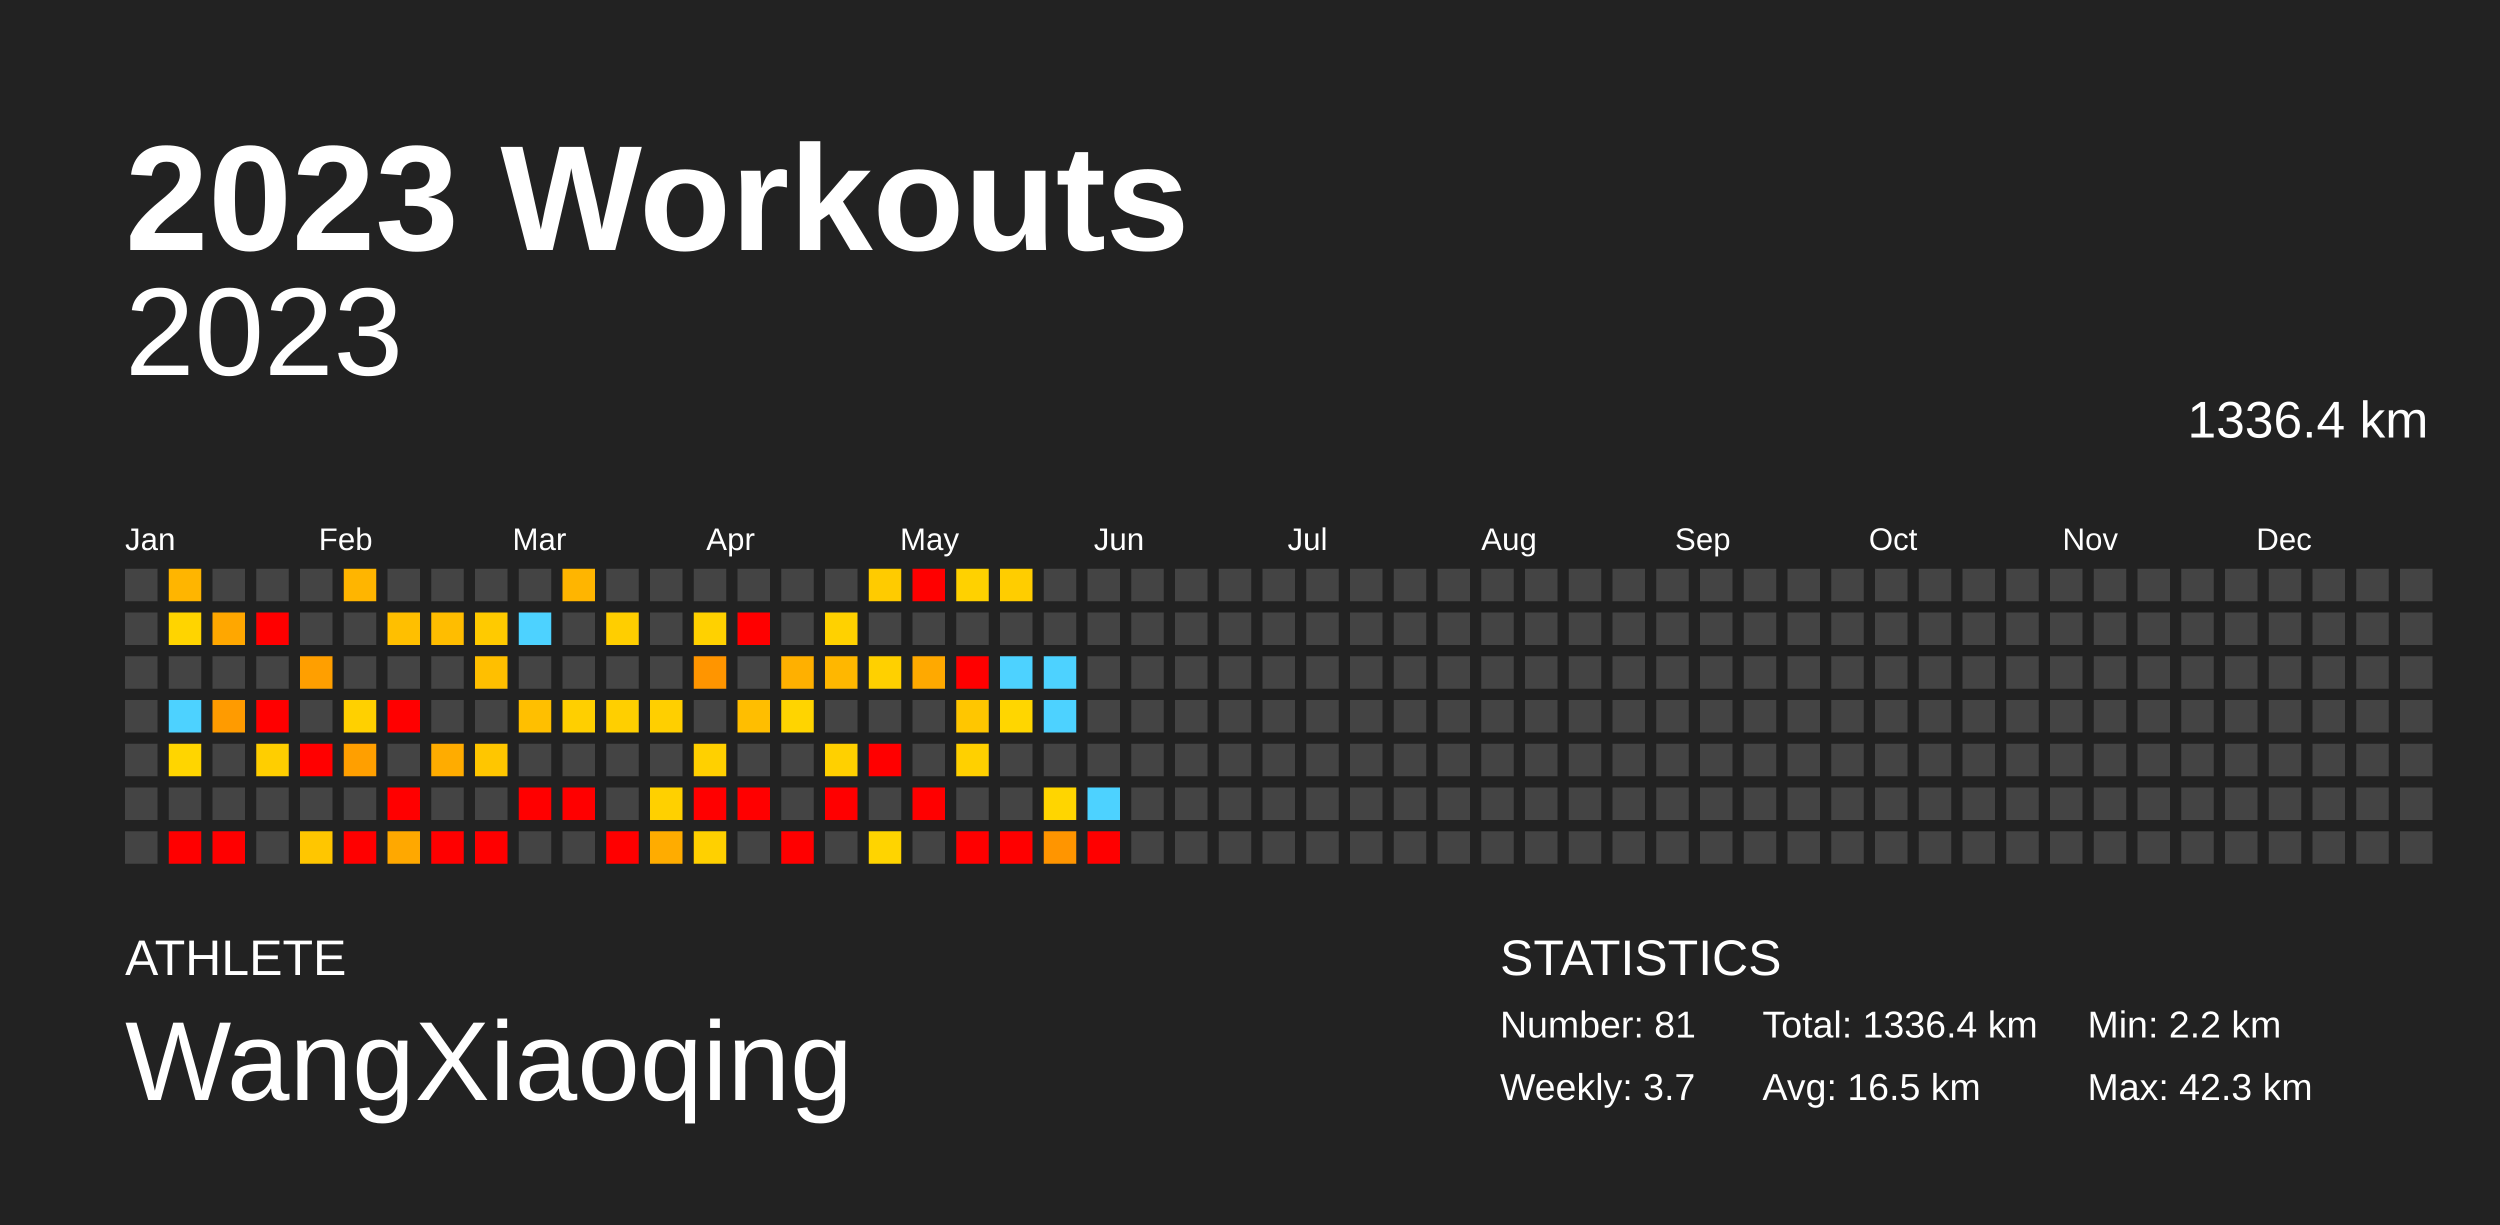
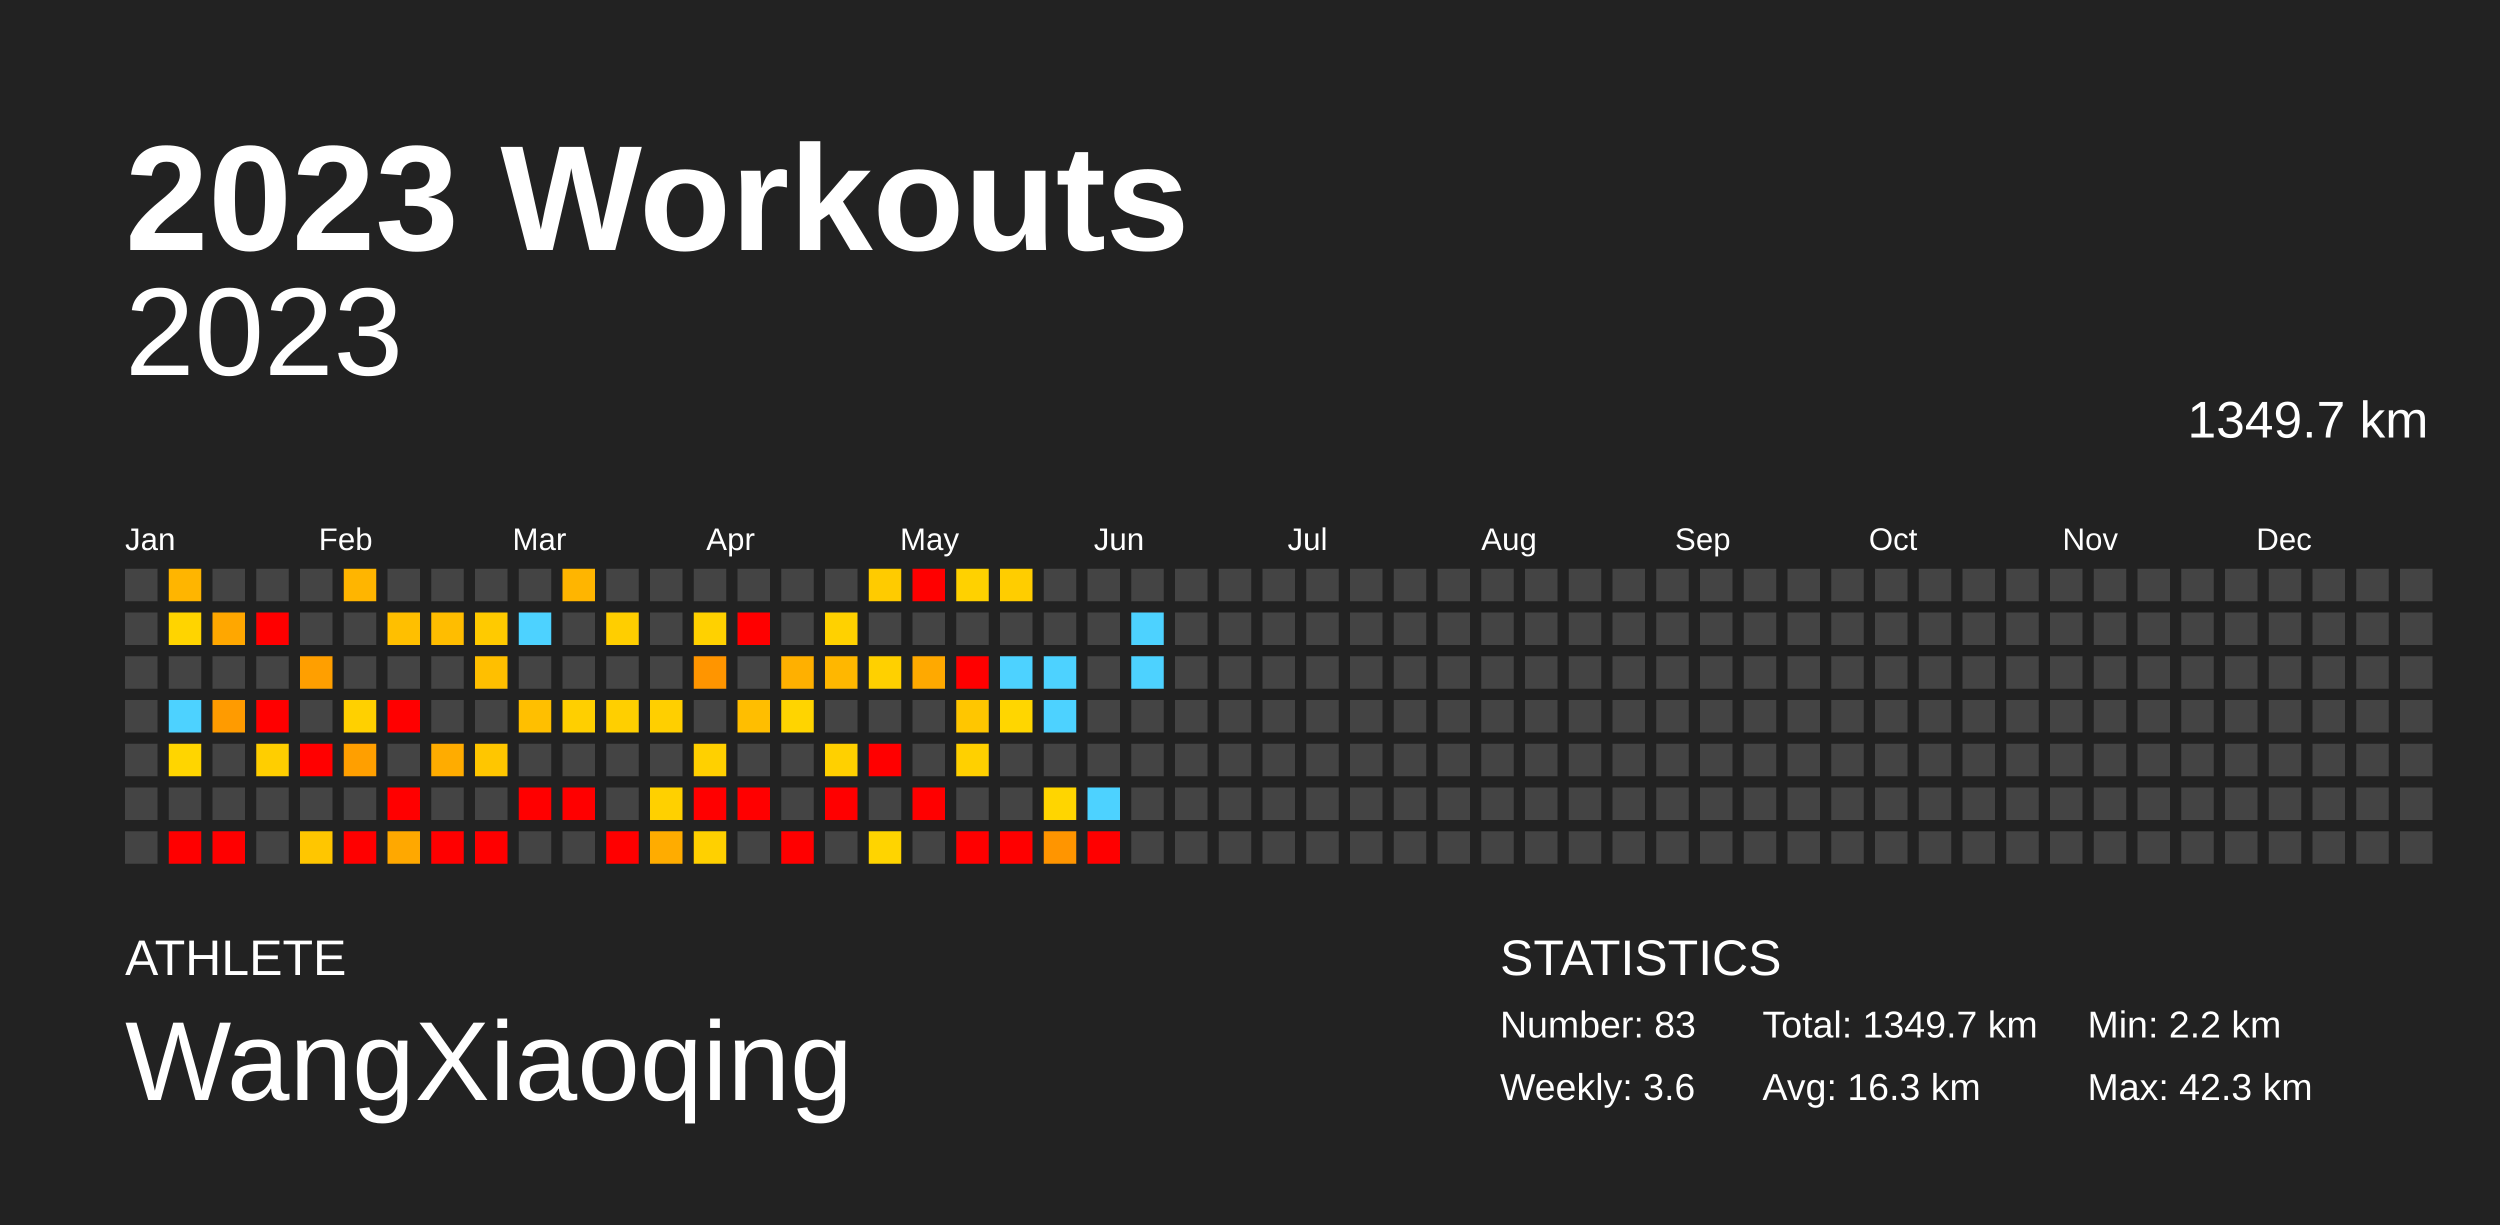
<svg xmlns="http://www.w3.org/2000/svg" baseProfile="full" height="98mm" version="1.1" viewBox="0,0,200,98" width="200mm">
  <defs />
  <rect fill="#222222" height="98" width="200" x="0" y="0" />
  <text fill="#FFFFFF" style="font-size:12px; font-family:Arial; font-weight:bold;" x="10" y="20">2023 Workouts</text>
  <text fill="#FFFFFF" style="font-size:4px; font-family:Arial" x="10" y="78">ATHLETE</text>
  <text fill="#FFFFFF" style="font-size:9px; font-family:Arial" x="10" y="88">WangXiaoqing</text>
  <text fill="#FFFFFF" style="font-size:4px; font-family:Arial" x="120" y="78">STATISTICS</text>
-   <text fill="#FFFFFF" style="font-size:3px; font-family:Arial" x="120" y="83">Number: 81</text>
-   <text fill="#FFFFFF" style="font-size:3px; font-family:Arial" x="120" y="88">Weekly: 3.7</text>
-   <text fill="#FFFFFF" style="font-size:3px; font-family:Arial" x="141" y="83">Total: 1336.4 km</text>
-   <text fill="#FFFFFF" style="font-size:3px; font-family:Arial" x="141" y="88">Avg: 16.5 km</text>
+   <text fill="#FFFFFF" style="font-size:3px; font-family:Arial" x="120" y="83">Number: 83</text>
+   <text fill="#FFFFFF" style="font-size:3px; font-family:Arial" x="120" y="88">Weekly: 3.6</text>
+   <text fill="#FFFFFF" style="font-size:3px; font-family:Arial" x="141" y="83">Total: 1349.7 km</text>
+   <text fill="#FFFFFF" style="font-size:3px; font-family:Arial" x="141" y="88">Avg: 16.3 km</text>
  <text fill="#FFFFFF" style="font-size:3px; font-family:Arial" x="167" y="83">Min: 2.2 km</text>
  <text fill="#FFFFFF" style="font-size:3px; font-family:Arial" x="167" y="88">Max: 42.3 km</text>
  <text alignment-baseline="hanging" fill="#FFFFFF" style="font-size:10.0px; font-family:Arial;" x="10" y="30">2023</text>
-   <text alignment-baseline="hanging" fill="#FFFFFF" style="font-size:4.125px; font-family:Arial;" x="175" y="35">1336.4 km</text>
+   <text alignment-baseline="hanging" fill="#FFFFFF" style="font-size:4.125px; font-family:Arial;" x="175" y="35">1349.7 km</text>
  <text fill="#FFFFFF" style="font-size:2.5px; font-family:Arial" x="10.0" y="44">Jan</text>
  <text fill="#FFFFFF" style="font-size:2.5px; font-family:Arial" x="25.5" y="44">Feb</text>
  <text fill="#FFFFFF" style="font-size:2.5px; font-family:Arial" x="41.0" y="44">Mar</text>
  <text fill="#FFFFFF" style="font-size:2.5px; font-family:Arial" x="56.5" y="44">Apr</text>
  <text fill="#FFFFFF" style="font-size:2.5px; font-family:Arial" x="72.0" y="44">May</text>
  <text fill="#FFFFFF" style="font-size:2.5px; font-family:Arial" x="87.5" y="44">Jun</text>
  <text fill="#FFFFFF" style="font-size:2.5px; font-family:Arial" x="103.0" y="44">Jul</text>
  <text fill="#FFFFFF" style="font-size:2.5px; font-family:Arial" x="118.5" y="44">Aug</text>
  <text fill="#FFFFFF" style="font-size:2.5px; font-family:Arial" x="134.0" y="44">Sep</text>
  <text fill="#FFFFFF" style="font-size:2.5px; font-family:Arial" x="149.5" y="44">Oct</text>
  <text fill="#FFFFFF" style="font-size:2.5px; font-family:Arial" x="165.0" y="44">Nov</text>
  <text fill="#FFFFFF" style="font-size:2.5px; font-family:Arial" x="180.5" y="44">Dec</text>
  <rect fill="#444444" height="2.6" width="2.6" x="10.0" y="45.5" />
  <rect fill="#444444" height="2.6" width="2.6" x="10.0" y="49.0" />
  <rect fill="#444444" height="2.6" width="2.6" x="10.0" y="52.5" />
  <rect fill="#444444" height="2.6" width="2.6" x="10.0" y="56.0" />
  <rect fill="#444444" height="2.6" width="2.6" x="10.0" y="59.5" />
  <rect fill="#444444" height="2.6" width="2.6" x="10.0" y="63.0" />
  <rect fill="#444444" height="2.6" width="2.6" x="10.0" y="66.5" />
  <rect fill="#ffb500" height="2.6" width="2.6" x="13.5" y="45.5" />
  <rect fill="#ffd400" height="2.6" width="2.6" x="13.5" y="49.0" />
  <rect fill="#444444" height="2.6" width="2.6" x="13.5" y="52.5" />
  <rect fill="#4dd2ff" height="2.6" width="2.6" x="13.5" y="56.0" />
  <rect fill="#ffd500" height="2.6" width="2.6" x="13.5" y="59.5" />
  <rect fill="#444444" height="2.6" width="2.6" x="13.5" y="63.0" />
  <rect fill="red" height="2.6" width="2.6" x="13.5" y="66.5" />
  <rect fill="#444444" height="2.6" width="2.6" x="17.0" y="45.5" />
  <rect fill="#ffa700" height="2.6" width="2.6" x="17.0" y="49.0" />
  <rect fill="#444444" height="2.6" width="2.6" x="17.0" y="52.5" />
  <rect fill="#ff9b00" height="2.6" width="2.6" x="17.0" y="56.0" />
  <rect fill="#444444" height="2.6" width="2.6" x="17.0" y="59.5" />
  <rect fill="#444444" height="2.6" width="2.6" x="17.0" y="63.0" />
  <rect fill="red" height="2.6" width="2.6" x="17.0" y="66.5" />
  <rect fill="#444444" height="2.6" width="2.6" x="20.5" y="45.5" />
  <rect fill="red" height="2.6" width="2.6" x="20.5" y="49.0" />
  <rect fill="#444444" height="2.6" width="2.6" x="20.5" y="52.5" />
  <rect fill="red" height="2.6" width="2.6" x="20.5" y="56.0" />
  <rect fill="#ffce00" height="2.6" width="2.6" x="20.5" y="59.5" />
  <rect fill="#444444" height="2.6" width="2.6" x="20.5" y="63.0" />
  <rect fill="#444444" height="2.6" width="2.6" x="20.5" y="66.5" />
  <rect fill="#444444" height="2.6" width="2.6" x="24.0" y="45.5" />
  <rect fill="#444444" height="2.6" width="2.6" x="24.0" y="49.0" />
  <rect fill="#ff9f00" height="2.6" width="2.6" x="24.0" y="52.5" />
  <rect fill="#444444" height="2.6" width="2.6" x="24.0" y="56.0" />
  <rect fill="red" height="2.6" width="2.6" x="24.0" y="59.5" />
  <rect fill="#444444" height="2.6" width="2.6" x="24.0" y="63.0" />
  <rect fill="#ffc600" height="2.6" width="2.6" x="24.0" y="66.5" />
  <rect fill="#ffb500" height="2.6" width="2.6" x="27.5" y="45.5" />
  <rect fill="#444444" height="2.6" width="2.6" x="27.5" y="49.0" />
  <rect fill="#444444" height="2.6" width="2.6" x="27.5" y="52.5" />
  <rect fill="#ffd000" height="2.6" width="2.6" x="27.5" y="56.0" />
  <rect fill="#ff9f00" height="2.6" width="2.6" x="27.5" y="59.5" />
  <rect fill="#444444" height="2.6" width="2.6" x="27.5" y="63.0" />
  <rect fill="red" height="2.6" width="2.6" x="27.5" y="66.5" />
  <rect fill="#444444" height="2.6" width="2.6" x="31.0" y="45.5" />
  <rect fill="#ffbf00" height="2.6" width="2.6" x="31.0" y="49.0" />
  <rect fill="#444444" height="2.6" width="2.6" x="31.0" y="52.5" />
  <rect fill="red" height="2.6" width="2.6" x="31.0" y="56.0" />
  <rect fill="#444444" height="2.6" width="2.6" x="31.0" y="59.5" />
  <rect fill="red" height="2.6" width="2.6" x="31.0" y="63.0" />
  <rect fill="#ffa800" height="2.6" width="2.6" x="31.0" y="66.5" />
  <rect fill="#444444" height="2.6" width="2.6" x="34.5" y="45.5" />
  <rect fill="#ffbd00" height="2.6" width="2.6" x="34.5" y="49.0" />
  <rect fill="#444444" height="2.6" width="2.6" x="34.5" y="52.5" />
  <rect fill="#444444" height="2.6" width="2.6" x="34.5" y="56.0" />
  <rect fill="#ffac00" height="2.6" width="2.6" x="34.5" y="59.5" />
  <rect fill="#444444" height="2.6" width="2.6" x="34.5" y="63.0" />
  <rect fill="red" height="2.6" width="2.6" x="34.5" y="66.5" />
  <rect fill="#444444" height="2.6" width="2.6" x="38.0" y="45.5" />
  <rect fill="#ffca00" height="2.6" width="2.6" x="38.0" y="49.0" />
  <rect fill="#ffbf00" height="2.6" width="2.6" x="38.0" y="52.5" />
  <rect fill="#444444" height="2.6" width="2.6" x="38.0" y="56.0" />
  <rect fill="#ffc600" height="2.6" width="2.6" x="38.0" y="59.5" />
  <rect fill="#444444" height="2.6" width="2.6" x="38.0" y="63.0" />
  <rect fill="red" height="2.6" width="2.6" x="38.0" y="66.5" />
  <rect fill="#444444" height="2.6" width="2.6" x="41.5" y="45.5" />
  <rect fill="#4dd2ff" height="2.6" width="2.6" x="41.5" y="49.0" />
  <rect fill="#444444" height="2.6" width="2.6" x="41.5" y="52.5" />
  <rect fill="#ffbf00" height="2.6" width="2.6" x="41.5" y="56.0" />
  <rect fill="#444444" height="2.6" width="2.6" x="41.5" y="59.5" />
  <rect fill="red" height="2.6" width="2.6" x="41.5" y="63.0" />
  <rect fill="#444444" height="2.6" width="2.6" x="41.5" y="66.5" />
  <rect fill="#ffb500" height="2.6" width="2.6" x="45.0" y="45.5" />
  <rect fill="#444444" height="2.6" width="2.6" x="45.0" y="49.0" />
  <rect fill="#444444" height="2.6" width="2.6" x="45.0" y="52.5" />
  <rect fill="#ffcf00" height="2.6" width="2.6" x="45.0" y="56.0" />
  <rect fill="#444444" height="2.6" width="2.6" x="45.0" y="59.5" />
  <rect fill="red" height="2.6" width="2.6" x="45.0" y="63.0" />
  <rect fill="#444444" height="2.6" width="2.6" x="45.0" y="66.5" />
  <rect fill="#444444" height="2.6" width="2.6" x="48.5" y="45.5" />
  <rect fill="#ffce00" height="2.6" width="2.6" x="48.5" y="49.0" />
  <rect fill="#444444" height="2.6" width="2.6" x="48.5" y="52.5" />
  <rect fill="#ffcf00" height="2.6" width="2.6" x="48.5" y="56.0" />
  <rect fill="#444444" height="2.6" width="2.6" x="48.5" y="59.5" />
  <rect fill="#444444" height="2.6" width="2.6" x="48.5" y="63.0" />
  <rect fill="red" height="2.6" width="2.6" x="48.5" y="66.5" />
  <rect fill="#444444" height="2.6" width="2.6" x="52.0" y="45.5" />
  <rect fill="#444444" height="2.6" width="2.6" x="52.0" y="49.0" />
  <rect fill="#444444" height="2.6" width="2.6" x="52.0" y="52.5" />
  <rect fill="#ffcf00" height="2.6" width="2.6" x="52.0" y="56.0" />
  <rect fill="#444444" height="2.6" width="2.6" x="52.0" y="59.5" />
  <rect fill="#ffd000" height="2.6" width="2.6" x="52.0" y="63.0" />
  <rect fill="#ffac00" height="2.6" width="2.6" x="52.0" y="66.5" />
  <rect fill="#444444" height="2.6" width="2.6" x="55.5" y="45.5" />
  <rect fill="#ffd100" height="2.6" width="2.6" x="55.5" y="49.0" />
  <rect fill="#ff9500" height="2.6" width="2.6" x="55.5" y="52.5" />
  <rect fill="#444444" height="2.6" width="2.6" x="55.5" y="56.0" />
  <rect fill="#ffd000" height="2.6" width="2.6" x="55.5" y="59.5" />
  <rect fill="red" height="2.6" width="2.6" x="55.5" y="63.0" />
  <rect fill="#ffd000" height="2.6" width="2.6" x="55.5" y="66.5" />
  <rect fill="#444444" height="2.6" width="2.6" x="59.0" y="45.5" />
  <rect fill="red" height="2.6" width="2.6" x="59.0" y="49.0" />
  <rect fill="#444444" height="2.6" width="2.6" x="59.0" y="52.5" />
  <rect fill="#ffbe00" height="2.6" width="2.6" x="59.0" y="56.0" />
  <rect fill="#444444" height="2.6" width="2.6" x="59.0" y="59.5" />
  <rect fill="red" height="2.6" width="2.6" x="59.0" y="63.0" />
  <rect fill="#444444" height="2.6" width="2.6" x="59.0" y="66.5" />
  <rect fill="#444444" height="2.6" width="2.6" x="62.5" y="45.5" />
  <rect fill="#444444" height="2.6" width="2.6" x="62.5" y="49.0" />
  <rect fill="#ffb000" height="2.6" width="2.6" x="62.5" y="52.5" />
  <rect fill="#ffd400" height="2.6" width="2.6" x="62.5" y="56.0" />
  <rect fill="#444444" height="2.6" width="2.6" x="62.5" y="59.5" />
  <rect fill="#444444" height="2.6" width="2.6" x="62.5" y="63.0" />
  <rect fill="red" height="2.6" width="2.6" x="62.5" y="66.5" />
  <rect fill="#444444" height="2.6" width="2.6" x="66.0" y="45.5" />
  <rect fill="#ffd100" height="2.6" width="2.6" x="66.0" y="49.0" />
  <rect fill="#ffb700" height="2.6" width="2.6" x="66.0" y="52.5" />
  <rect fill="#444444" height="2.6" width="2.6" x="66.0" y="56.0" />
  <rect fill="#ffd000" height="2.6" width="2.6" x="66.0" y="59.5" />
  <rect fill="red" height="2.6" width="2.6" x="66.0" y="63.0" />
  <rect fill="#444444" height="2.6" width="2.6" x="66.0" y="66.5" />
  <rect fill="#ffcb00" height="2.6" width="2.6" x="69.5" y="45.5" />
  <rect fill="#444444" height="2.6" width="2.6" x="69.5" y="49.0" />
  <rect fill="#ffd000" height="2.6" width="2.6" x="69.5" y="52.5" />
  <rect fill="#444444" height="2.6" width="2.6" x="69.5" y="56.0" />
  <rect fill="red" height="2.6" width="2.6" x="69.5" y="59.5" />
  <rect fill="#444444" height="2.6" width="2.6" x="69.5" y="63.0" />
  <rect fill="#ffd400" height="2.6" width="2.6" x="69.5" y="66.5" />
  <rect fill="red" height="2.6" width="2.6" x="73.0" y="45.5" />
  <rect fill="#444444" height="2.6" width="2.6" x="73.0" y="49.0" />
  <rect fill="#ffa900" height="2.6" width="2.6" x="73.0" y="52.5" />
  <rect fill="#444444" height="2.6" width="2.6" x="73.0" y="56.0" />
  <rect fill="#444444" height="2.6" width="2.6" x="73.0" y="59.5" />
  <rect fill="red" height="2.6" width="2.6" x="73.0" y="63.0" />
  <rect fill="#444444" height="2.6" width="2.6" x="73.0" y="66.5" />
  <rect fill="#ffd100" height="2.6" width="2.6" x="76.5" y="45.5" />
  <rect fill="#444444" height="2.6" width="2.6" x="76.5" y="49.0" />
  <rect fill="red" height="2.6" width="2.6" x="76.5" y="52.5" />
  <rect fill="#ffc600" height="2.6" width="2.6" x="76.5" y="56.0" />
  <rect fill="#ffd000" height="2.6" width="2.6" x="76.5" y="59.5" />
  <rect fill="#444444" height="2.6" width="2.6" x="76.5" y="63.0" />
  <rect fill="red" height="2.6" width="2.6" x="76.5" y="66.5" />
  <rect fill="#ffcd00" height="2.6" width="2.6" x="80.0" y="45.5" />
  <rect fill="#444444" height="2.6" width="2.6" x="80.0" y="49.0" />
  <rect fill="#4dd2ff" height="2.6" width="2.6" x="80.0" y="52.5" />
  <rect fill="#ffd600" height="2.6" width="2.6" x="80.0" y="56.0" />
  <rect fill="#444444" height="2.6" width="2.6" x="80.0" y="59.5" />
  <rect fill="#444444" height="2.6" width="2.6" x="80.0" y="63.0" />
  <rect fill="red" height="2.6" width="2.6" x="80.0" y="66.5" />
  <rect fill="#444444" height="2.6" width="2.6" x="83.5" y="45.5" />
  <rect fill="#444444" height="2.6" width="2.6" x="83.5" y="49.0" />
  <rect fill="#4dd2ff" height="2.6" width="2.6" x="83.5" y="52.5" />
  <rect fill="#4dd2ff" height="2.6" width="2.6" x="83.5" y="56.0" />
  <rect fill="#444444" height="2.6" width="2.6" x="83.5" y="59.5" />
  <rect fill="#ffd500" height="2.6" width="2.6" x="83.5" y="63.0" />
  <rect fill="#ff9500" height="2.6" width="2.6" x="83.5" y="66.5" />
  <rect fill="#444444" height="2.6" width="2.6" x="87.0" y="45.5" />
  <rect fill="#444444" height="2.6" width="2.6" x="87.0" y="49.0" />
  <rect fill="#444444" height="2.6" width="2.6" x="87.0" y="52.5" />
  <rect fill="#444444" height="2.6" width="2.6" x="87.0" y="56.0" />
  <rect fill="#444444" height="2.6" width="2.6" x="87.0" y="59.5" />
  <rect fill="#4dd2ff" height="2.6" width="2.6" x="87.0" y="63.0" />
  <rect fill="red" height="2.6" width="2.6" x="87.0" y="66.5" />
  <rect fill="#444444" height="2.6" width="2.6" x="90.5" y="45.5" />
-   <rect fill="#444444" height="2.6" width="2.6" x="90.5" y="49.0" />
-   <rect fill="#444444" height="2.6" width="2.6" x="90.5" y="52.5" />
+   <rect fill="#4dd2ff" height="2.6" width="2.6" x="90.5" y="49.0" />
+   <rect fill="#4dd2ff" height="2.6" width="2.6" x="90.5" y="52.5" />
  <rect fill="#444444" height="2.6" width="2.6" x="90.5" y="56.0" />
  <rect fill="#444444" height="2.6" width="2.6" x="90.5" y="59.5" />
  <rect fill="#444444" height="2.6" width="2.6" x="90.5" y="63.0" />
  <rect fill="#444444" height="2.6" width="2.6" x="90.5" y="66.5" />
  <rect fill="#444444" height="2.6" width="2.6" x="94.0" y="45.5" />
  <rect fill="#444444" height="2.6" width="2.6" x="94.0" y="49.0" />
  <rect fill="#444444" height="2.6" width="2.6" x="94.0" y="52.5" />
  <rect fill="#444444" height="2.6" width="2.6" x="94.0" y="56.0" />
  <rect fill="#444444" height="2.6" width="2.6" x="94.0" y="59.5" />
  <rect fill="#444444" height="2.6" width="2.6" x="94.0" y="63.0" />
  <rect fill="#444444" height="2.6" width="2.6" x="94.0" y="66.5" />
  <rect fill="#444444" height="2.6" width="2.6" x="97.5" y="45.5" />
  <rect fill="#444444" height="2.6" width="2.6" x="97.5" y="49.0" />
  <rect fill="#444444" height="2.6" width="2.6" x="97.5" y="52.5" />
  <rect fill="#444444" height="2.6" width="2.6" x="97.5" y="56.0" />
  <rect fill="#444444" height="2.6" width="2.6" x="97.5" y="59.5" />
  <rect fill="#444444" height="2.6" width="2.6" x="97.5" y="63.0" />
  <rect fill="#444444" height="2.6" width="2.6" x="97.5" y="66.5" />
  <rect fill="#444444" height="2.6" width="2.6" x="101.0" y="45.5" />
  <rect fill="#444444" height="2.6" width="2.6" x="101.0" y="49.0" />
  <rect fill="#444444" height="2.6" width="2.6" x="101.0" y="52.5" />
  <rect fill="#444444" height="2.6" width="2.6" x="101.0" y="56.0" />
  <rect fill="#444444" height="2.6" width="2.6" x="101.0" y="59.5" />
  <rect fill="#444444" height="2.6" width="2.6" x="101.0" y="63.0" />
  <rect fill="#444444" height="2.6" width="2.6" x="101.0" y="66.5" />
  <rect fill="#444444" height="2.6" width="2.6" x="104.5" y="45.5" />
  <rect fill="#444444" height="2.6" width="2.6" x="104.5" y="49.0" />
  <rect fill="#444444" height="2.6" width="2.6" x="104.5" y="52.5" />
  <rect fill="#444444" height="2.6" width="2.6" x="104.5" y="56.0" />
  <rect fill="#444444" height="2.6" width="2.6" x="104.5" y="59.5" />
  <rect fill="#444444" height="2.6" width="2.6" x="104.5" y="63.0" />
  <rect fill="#444444" height="2.6" width="2.6" x="104.5" y="66.5" />
  <rect fill="#444444" height="2.6" width="2.6" x="108.0" y="45.5" />
  <rect fill="#444444" height="2.6" width="2.6" x="108.0" y="49.0" />
  <rect fill="#444444" height="2.6" width="2.6" x="108.0" y="52.5" />
  <rect fill="#444444" height="2.6" width="2.6" x="108.0" y="56.0" />
  <rect fill="#444444" height="2.6" width="2.6" x="108.0" y="59.5" />
  <rect fill="#444444" height="2.6" width="2.6" x="108.0" y="63.0" />
  <rect fill="#444444" height="2.6" width="2.6" x="108.0" y="66.5" />
  <rect fill="#444444" height="2.6" width="2.6" x="111.5" y="45.5" />
  <rect fill="#444444" height="2.6" width="2.6" x="111.5" y="49.0" />
  <rect fill="#444444" height="2.6" width="2.6" x="111.5" y="52.5" />
  <rect fill="#444444" height="2.6" width="2.6" x="111.5" y="56.0" />
  <rect fill="#444444" height="2.6" width="2.6" x="111.5" y="59.5" />
  <rect fill="#444444" height="2.6" width="2.6" x="111.5" y="63.0" />
  <rect fill="#444444" height="2.6" width="2.6" x="111.5" y="66.5" />
  <rect fill="#444444" height="2.6" width="2.6" x="115.0" y="45.5" />
  <rect fill="#444444" height="2.6" width="2.6" x="115.0" y="49.0" />
  <rect fill="#444444" height="2.6" width="2.6" x="115.0" y="52.5" />
  <rect fill="#444444" height="2.6" width="2.6" x="115.0" y="56.0" />
  <rect fill="#444444" height="2.6" width="2.6" x="115.0" y="59.5" />
  <rect fill="#444444" height="2.6" width="2.6" x="115.0" y="63.0" />
  <rect fill="#444444" height="2.6" width="2.6" x="115.0" y="66.5" />
  <rect fill="#444444" height="2.6" width="2.6" x="118.5" y="45.5" />
  <rect fill="#444444" height="2.6" width="2.6" x="118.5" y="49.0" />
  <rect fill="#444444" height="2.6" width="2.6" x="118.5" y="52.5" />
  <rect fill="#444444" height="2.6" width="2.6" x="118.5" y="56.0" />
  <rect fill="#444444" height="2.6" width="2.6" x="118.5" y="59.5" />
  <rect fill="#444444" height="2.6" width="2.6" x="118.5" y="63.0" />
  <rect fill="#444444" height="2.6" width="2.6" x="118.5" y="66.5" />
  <rect fill="#444444" height="2.6" width="2.6" x="122.0" y="45.5" />
  <rect fill="#444444" height="2.6" width="2.6" x="122.0" y="49.0" />
  <rect fill="#444444" height="2.6" width="2.6" x="122.0" y="52.5" />
  <rect fill="#444444" height="2.6" width="2.6" x="122.0" y="56.0" />
  <rect fill="#444444" height="2.6" width="2.6" x="122.0" y="59.5" />
  <rect fill="#444444" height="2.6" width="2.6" x="122.0" y="63.0" />
  <rect fill="#444444" height="2.6" width="2.6" x="122.0" y="66.5" />
  <rect fill="#444444" height="2.6" width="2.6" x="125.5" y="45.5" />
  <rect fill="#444444" height="2.6" width="2.6" x="125.5" y="49.0" />
  <rect fill="#444444" height="2.6" width="2.6" x="125.5" y="52.5" />
  <rect fill="#444444" height="2.6" width="2.6" x="125.5" y="56.0" />
  <rect fill="#444444" height="2.6" width="2.6" x="125.5" y="59.5" />
  <rect fill="#444444" height="2.6" width="2.6" x="125.5" y="63.0" />
  <rect fill="#444444" height="2.6" width="2.6" x="125.5" y="66.5" />
  <rect fill="#444444" height="2.6" width="2.6" x="129.0" y="45.5" />
  <rect fill="#444444" height="2.6" width="2.6" x="129.0" y="49.0" />
  <rect fill="#444444" height="2.6" width="2.6" x="129.0" y="52.5" />
  <rect fill="#444444" height="2.6" width="2.6" x="129.0" y="56.0" />
  <rect fill="#444444" height="2.6" width="2.6" x="129.0" y="59.5" />
  <rect fill="#444444" height="2.6" width="2.6" x="129.0" y="63.0" />
  <rect fill="#444444" height="2.6" width="2.6" x="129.0" y="66.5" />
  <rect fill="#444444" height="2.6" width="2.6" x="132.5" y="45.5" />
  <rect fill="#444444" height="2.6" width="2.6" x="132.5" y="49.0" />
  <rect fill="#444444" height="2.6" width="2.6" x="132.5" y="52.5" />
  <rect fill="#444444" height="2.6" width="2.6" x="132.5" y="56.0" />
  <rect fill="#444444" height="2.6" width="2.6" x="132.5" y="59.5" />
  <rect fill="#444444" height="2.6" width="2.6" x="132.5" y="63.0" />
  <rect fill="#444444" height="2.6" width="2.6" x="132.5" y="66.5" />
  <rect fill="#444444" height="2.6" width="2.6" x="136.0" y="45.5" />
  <rect fill="#444444" height="2.6" width="2.6" x="136.0" y="49.0" />
  <rect fill="#444444" height="2.6" width="2.6" x="136.0" y="52.5" />
  <rect fill="#444444" height="2.6" width="2.6" x="136.0" y="56.0" />
  <rect fill="#444444" height="2.6" width="2.6" x="136.0" y="59.5" />
  <rect fill="#444444" height="2.6" width="2.6" x="136.0" y="63.0" />
  <rect fill="#444444" height="2.6" width="2.6" x="136.0" y="66.5" />
  <rect fill="#444444" height="2.6" width="2.6" x="139.5" y="45.5" />
  <rect fill="#444444" height="2.6" width="2.6" x="139.5" y="49.0" />
  <rect fill="#444444" height="2.6" width="2.6" x="139.5" y="52.5" />
  <rect fill="#444444" height="2.6" width="2.6" x="139.5" y="56.0" />
  <rect fill="#444444" height="2.6" width="2.6" x="139.5" y="59.5" />
  <rect fill="#444444" height="2.6" width="2.6" x="139.5" y="63.0" />
  <rect fill="#444444" height="2.6" width="2.6" x="139.5" y="66.5" />
  <rect fill="#444444" height="2.6" width="2.6" x="143.0" y="45.5" />
  <rect fill="#444444" height="2.6" width="2.6" x="143.0" y="49.0" />
  <rect fill="#444444" height="2.6" width="2.6" x="143.0" y="52.5" />
  <rect fill="#444444" height="2.6" width="2.6" x="143.0" y="56.0" />
  <rect fill="#444444" height="2.6" width="2.6" x="143.0" y="59.5" />
  <rect fill="#444444" height="2.6" width="2.6" x="143.0" y="63.0" />
  <rect fill="#444444" height="2.6" width="2.6" x="143.0" y="66.5" />
  <rect fill="#444444" height="2.6" width="2.6" x="146.5" y="45.5" />
  <rect fill="#444444" height="2.6" width="2.6" x="146.5" y="49.0" />
  <rect fill="#444444" height="2.6" width="2.6" x="146.5" y="52.5" />
  <rect fill="#444444" height="2.6" width="2.6" x="146.5" y="56.0" />
  <rect fill="#444444" height="2.6" width="2.6" x="146.5" y="59.5" />
  <rect fill="#444444" height="2.6" width="2.6" x="146.5" y="63.0" />
  <rect fill="#444444" height="2.6" width="2.6" x="146.5" y="66.5" />
  <rect fill="#444444" height="2.6" width="2.6" x="150.0" y="45.5" />
  <rect fill="#444444" height="2.6" width="2.6" x="150.0" y="49.0" />
  <rect fill="#444444" height="2.6" width="2.6" x="150.0" y="52.5" />
  <rect fill="#444444" height="2.6" width="2.6" x="150.0" y="56.0" />
  <rect fill="#444444" height="2.6" width="2.6" x="150.0" y="59.5" />
  <rect fill="#444444" height="2.6" width="2.6" x="150.0" y="63.0" />
  <rect fill="#444444" height="2.6" width="2.6" x="150.0" y="66.5" />
  <rect fill="#444444" height="2.6" width="2.6" x="153.5" y="45.5" />
  <rect fill="#444444" height="2.6" width="2.6" x="153.5" y="49.0" />
  <rect fill="#444444" height="2.6" width="2.6" x="153.5" y="52.5" />
  <rect fill="#444444" height="2.6" width="2.6" x="153.5" y="56.0" />
  <rect fill="#444444" height="2.6" width="2.6" x="153.5" y="59.5" />
  <rect fill="#444444" height="2.6" width="2.6" x="153.5" y="63.0" />
  <rect fill="#444444" height="2.6" width="2.6" x="153.5" y="66.5" />
  <rect fill="#444444" height="2.6" width="2.6" x="157.0" y="45.5" />
  <rect fill="#444444" height="2.6" width="2.6" x="157.0" y="49.0" />
  <rect fill="#444444" height="2.6" width="2.6" x="157.0" y="52.5" />
  <rect fill="#444444" height="2.6" width="2.6" x="157.0" y="56.0" />
  <rect fill="#444444" height="2.6" width="2.6" x="157.0" y="59.5" />
  <rect fill="#444444" height="2.6" width="2.6" x="157.0" y="63.0" />
  <rect fill="#444444" height="2.6" width="2.6" x="157.0" y="66.5" />
  <rect fill="#444444" height="2.6" width="2.6" x="160.5" y="45.5" />
  <rect fill="#444444" height="2.6" width="2.6" x="160.5" y="49.0" />
  <rect fill="#444444" height="2.6" width="2.6" x="160.5" y="52.5" />
  <rect fill="#444444" height="2.6" width="2.6" x="160.5" y="56.0" />
  <rect fill="#444444" height="2.6" width="2.6" x="160.5" y="59.5" />
  <rect fill="#444444" height="2.6" width="2.6" x="160.5" y="63.0" />
  <rect fill="#444444" height="2.6" width="2.6" x="160.5" y="66.5" />
  <rect fill="#444444" height="2.6" width="2.6" x="164.0" y="45.5" />
  <rect fill="#444444" height="2.6" width="2.6" x="164.0" y="49.0" />
  <rect fill="#444444" height="2.6" width="2.6" x="164.0" y="52.5" />
  <rect fill="#444444" height="2.6" width="2.6" x="164.0" y="56.0" />
  <rect fill="#444444" height="2.6" width="2.6" x="164.0" y="59.5" />
  <rect fill="#444444" height="2.6" width="2.6" x="164.0" y="63.0" />
  <rect fill="#444444" height="2.6" width="2.6" x="164.0" y="66.5" />
  <rect fill="#444444" height="2.6" width="2.6" x="167.5" y="45.5" />
  <rect fill="#444444" height="2.6" width="2.6" x="167.5" y="49.0" />
  <rect fill="#444444" height="2.6" width="2.6" x="167.5" y="52.5" />
  <rect fill="#444444" height="2.6" width="2.6" x="167.5" y="56.0" />
  <rect fill="#444444" height="2.6" width="2.6" x="167.5" y="59.5" />
  <rect fill="#444444" height="2.6" width="2.6" x="167.5" y="63.0" />
  <rect fill="#444444" height="2.6" width="2.6" x="167.5" y="66.5" />
  <rect fill="#444444" height="2.6" width="2.6" x="171.0" y="45.5" />
  <rect fill="#444444" height="2.6" width="2.6" x="171.0" y="49.0" />
  <rect fill="#444444" height="2.6" width="2.6" x="171.0" y="52.5" />
  <rect fill="#444444" height="2.6" width="2.6" x="171.0" y="56.0" />
  <rect fill="#444444" height="2.6" width="2.6" x="171.0" y="59.5" />
  <rect fill="#444444" height="2.6" width="2.6" x="171.0" y="63.0" />
  <rect fill="#444444" height="2.6" width="2.6" x="171.0" y="66.5" />
  <rect fill="#444444" height="2.6" width="2.6" x="174.5" y="45.5" />
  <rect fill="#444444" height="2.6" width="2.6" x="174.5" y="49.0" />
  <rect fill="#444444" height="2.6" width="2.6" x="174.5" y="52.5" />
  <rect fill="#444444" height="2.6" width="2.6" x="174.5" y="56.0" />
  <rect fill="#444444" height="2.6" width="2.6" x="174.5" y="59.5" />
  <rect fill="#444444" height="2.6" width="2.6" x="174.5" y="63.0" />
  <rect fill="#444444" height="2.6" width="2.6" x="174.5" y="66.5" />
  <rect fill="#444444" height="2.6" width="2.6" x="178.0" y="45.5" />
  <rect fill="#444444" height="2.6" width="2.6" x="178.0" y="49.0" />
  <rect fill="#444444" height="2.6" width="2.6" x="178.0" y="52.5" />
  <rect fill="#444444" height="2.6" width="2.6" x="178.0" y="56.0" />
  <rect fill="#444444" height="2.6" width="2.6" x="178.0" y="59.5" />
  <rect fill="#444444" height="2.6" width="2.6" x="178.0" y="63.0" />
  <rect fill="#444444" height="2.6" width="2.6" x="178.0" y="66.5" />
  <rect fill="#444444" height="2.6" width="2.6" x="181.5" y="45.5" />
  <rect fill="#444444" height="2.6" width="2.6" x="181.5" y="49.0" />
  <rect fill="#444444" height="2.6" width="2.6" x="181.5" y="52.5" />
  <rect fill="#444444" height="2.6" width="2.6" x="181.5" y="56.0" />
  <rect fill="#444444" height="2.6" width="2.6" x="181.5" y="59.5" />
  <rect fill="#444444" height="2.6" width="2.6" x="181.5" y="63.0" />
  <rect fill="#444444" height="2.6" width="2.6" x="181.5" y="66.5" />
  <rect fill="#444444" height="2.6" width="2.6" x="185.0" y="45.5" />
  <rect fill="#444444" height="2.6" width="2.6" x="185.0" y="49.0" />
  <rect fill="#444444" height="2.6" width="2.6" x="185.0" y="52.5" />
  <rect fill="#444444" height="2.6" width="2.6" x="185.0" y="56.0" />
  <rect fill="#444444" height="2.6" width="2.6" x="185.0" y="59.5" />
  <rect fill="#444444" height="2.6" width="2.6" x="185.0" y="63.0" />
  <rect fill="#444444" height="2.6" width="2.6" x="185.0" y="66.5" />
  <rect fill="#444444" height="2.6" width="2.6" x="188.5" y="45.5" />
  <rect fill="#444444" height="2.6" width="2.6" x="188.5" y="49.0" />
  <rect fill="#444444" height="2.6" width="2.6" x="188.5" y="52.5" />
  <rect fill="#444444" height="2.6" width="2.6" x="188.5" y="56.0" />
  <rect fill="#444444" height="2.6" width="2.6" x="188.5" y="59.5" />
  <rect fill="#444444" height="2.6" width="2.6" x="188.5" y="63.0" />
  <rect fill="#444444" height="2.6" width="2.6" x="188.5" y="66.5" />
  <rect fill="#444444" height="2.6" width="2.6" x="192.0" y="45.5" />
  <rect fill="#444444" height="2.6" width="2.6" x="192.0" y="49.0" />
  <rect fill="#444444" height="2.6" width="2.6" x="192.0" y="52.5" />
  <rect fill="#444444" height="2.6" width="2.6" x="192.0" y="56.0" />
  <rect fill="#444444" height="2.6" width="2.6" x="192.0" y="59.5" />
  <rect fill="#444444" height="2.6" width="2.6" x="192.0" y="63.0" />
  <rect fill="#444444" height="2.6" width="2.6" x="192.0" y="66.5" />
</svg>
